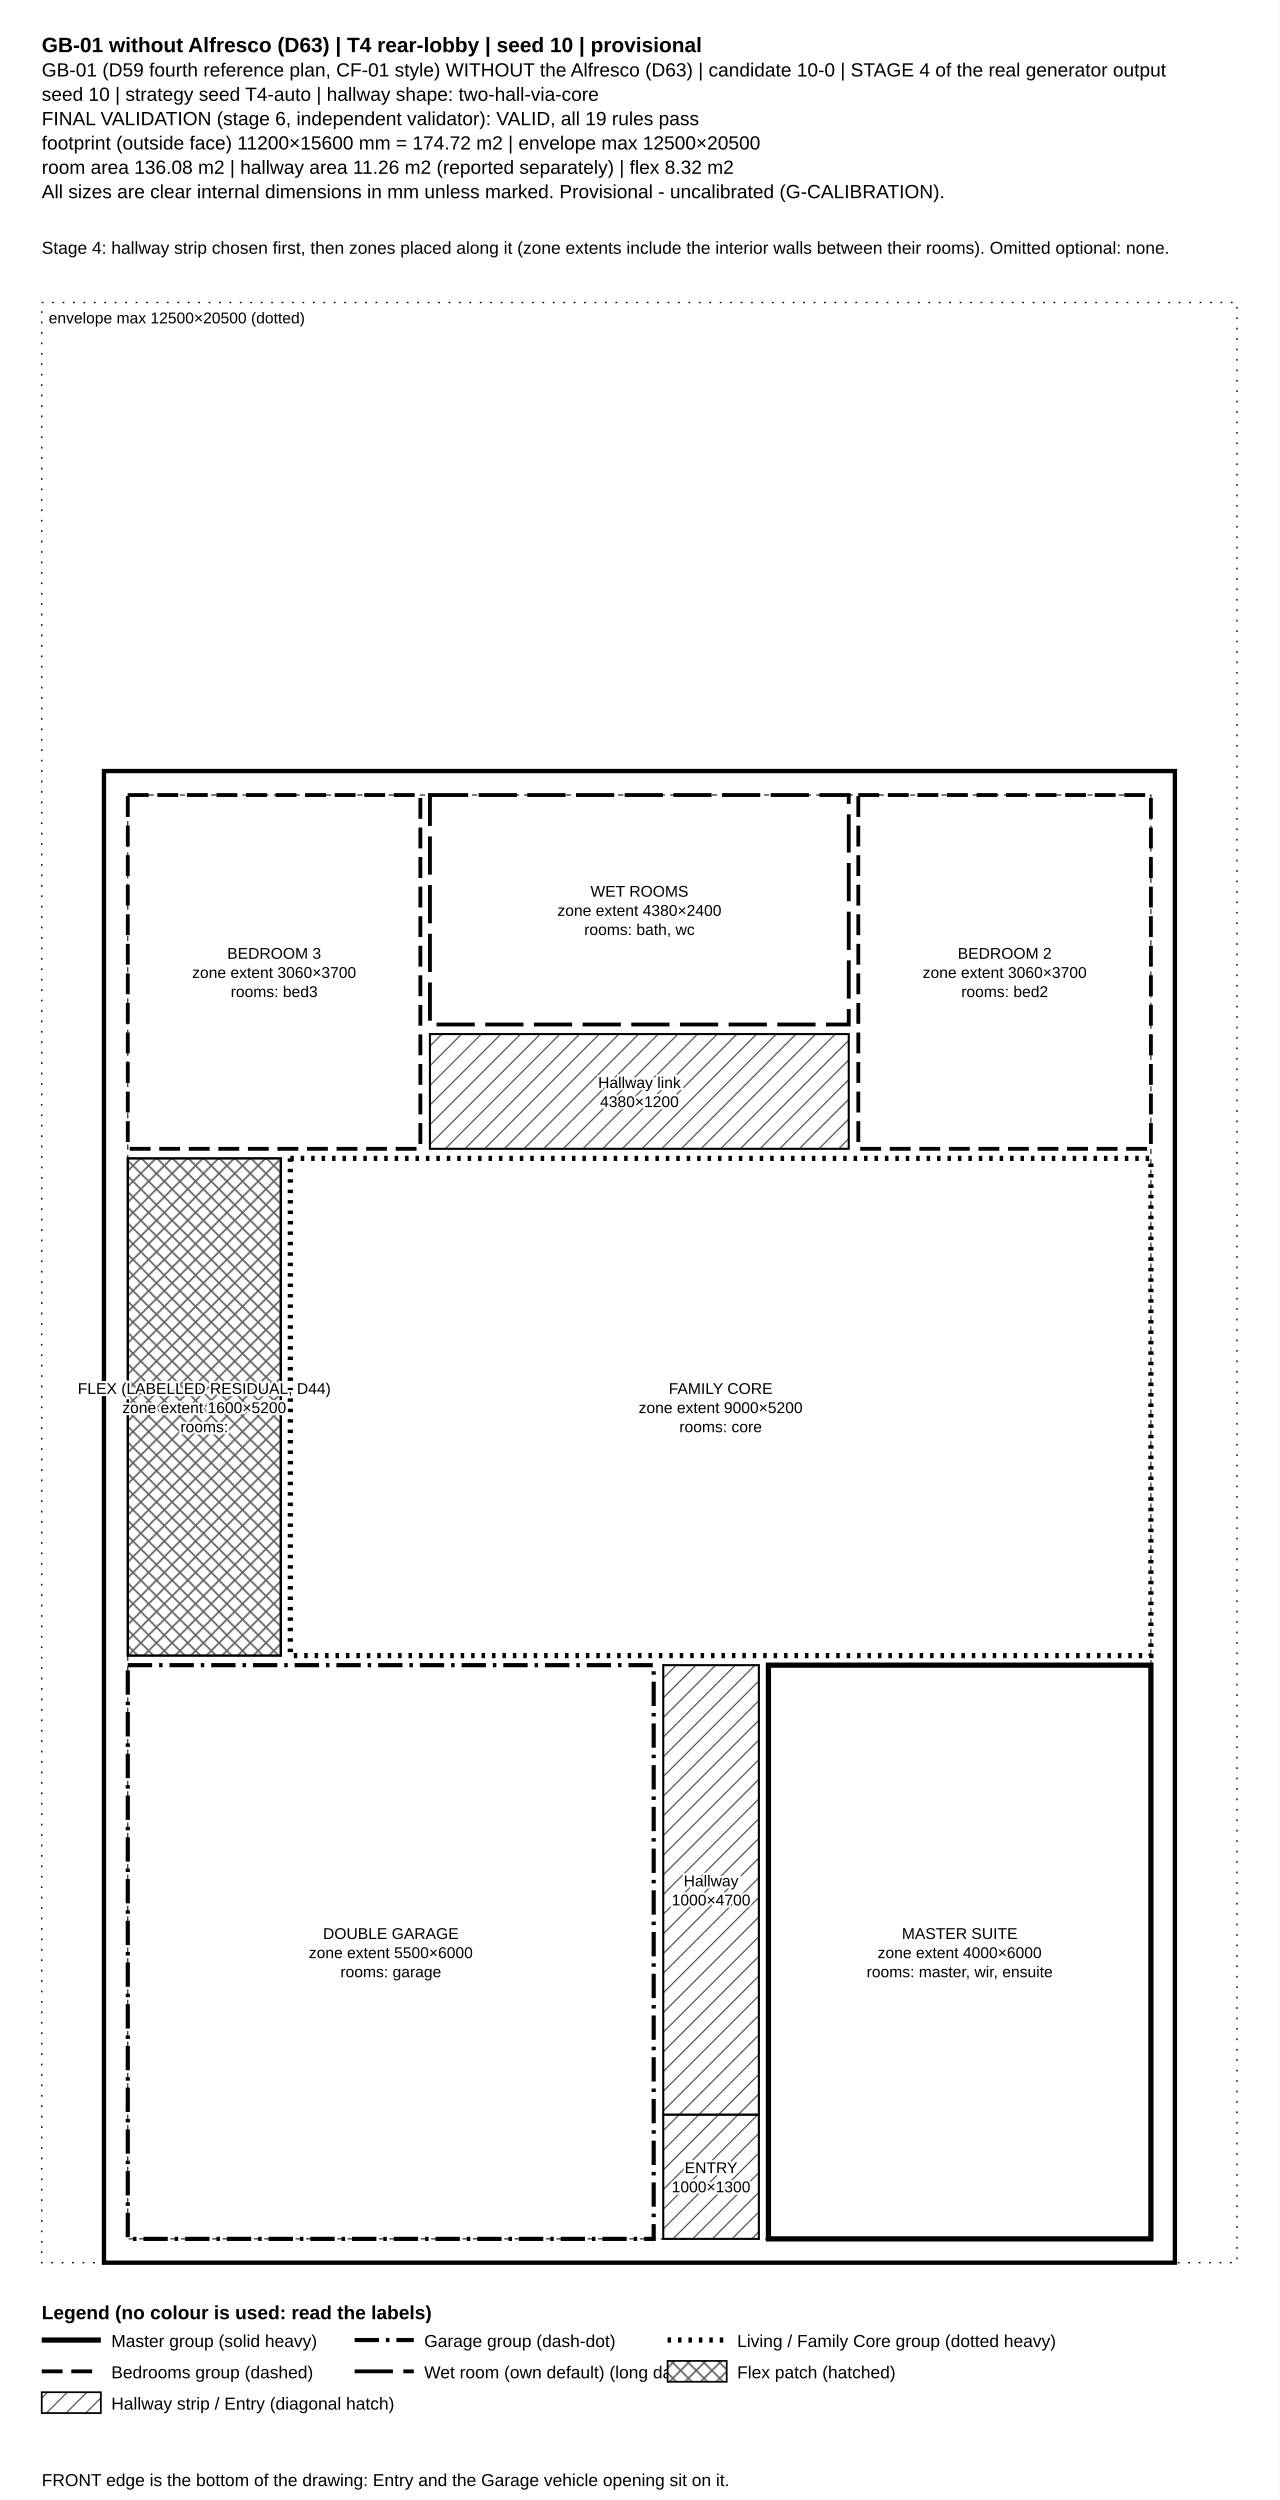
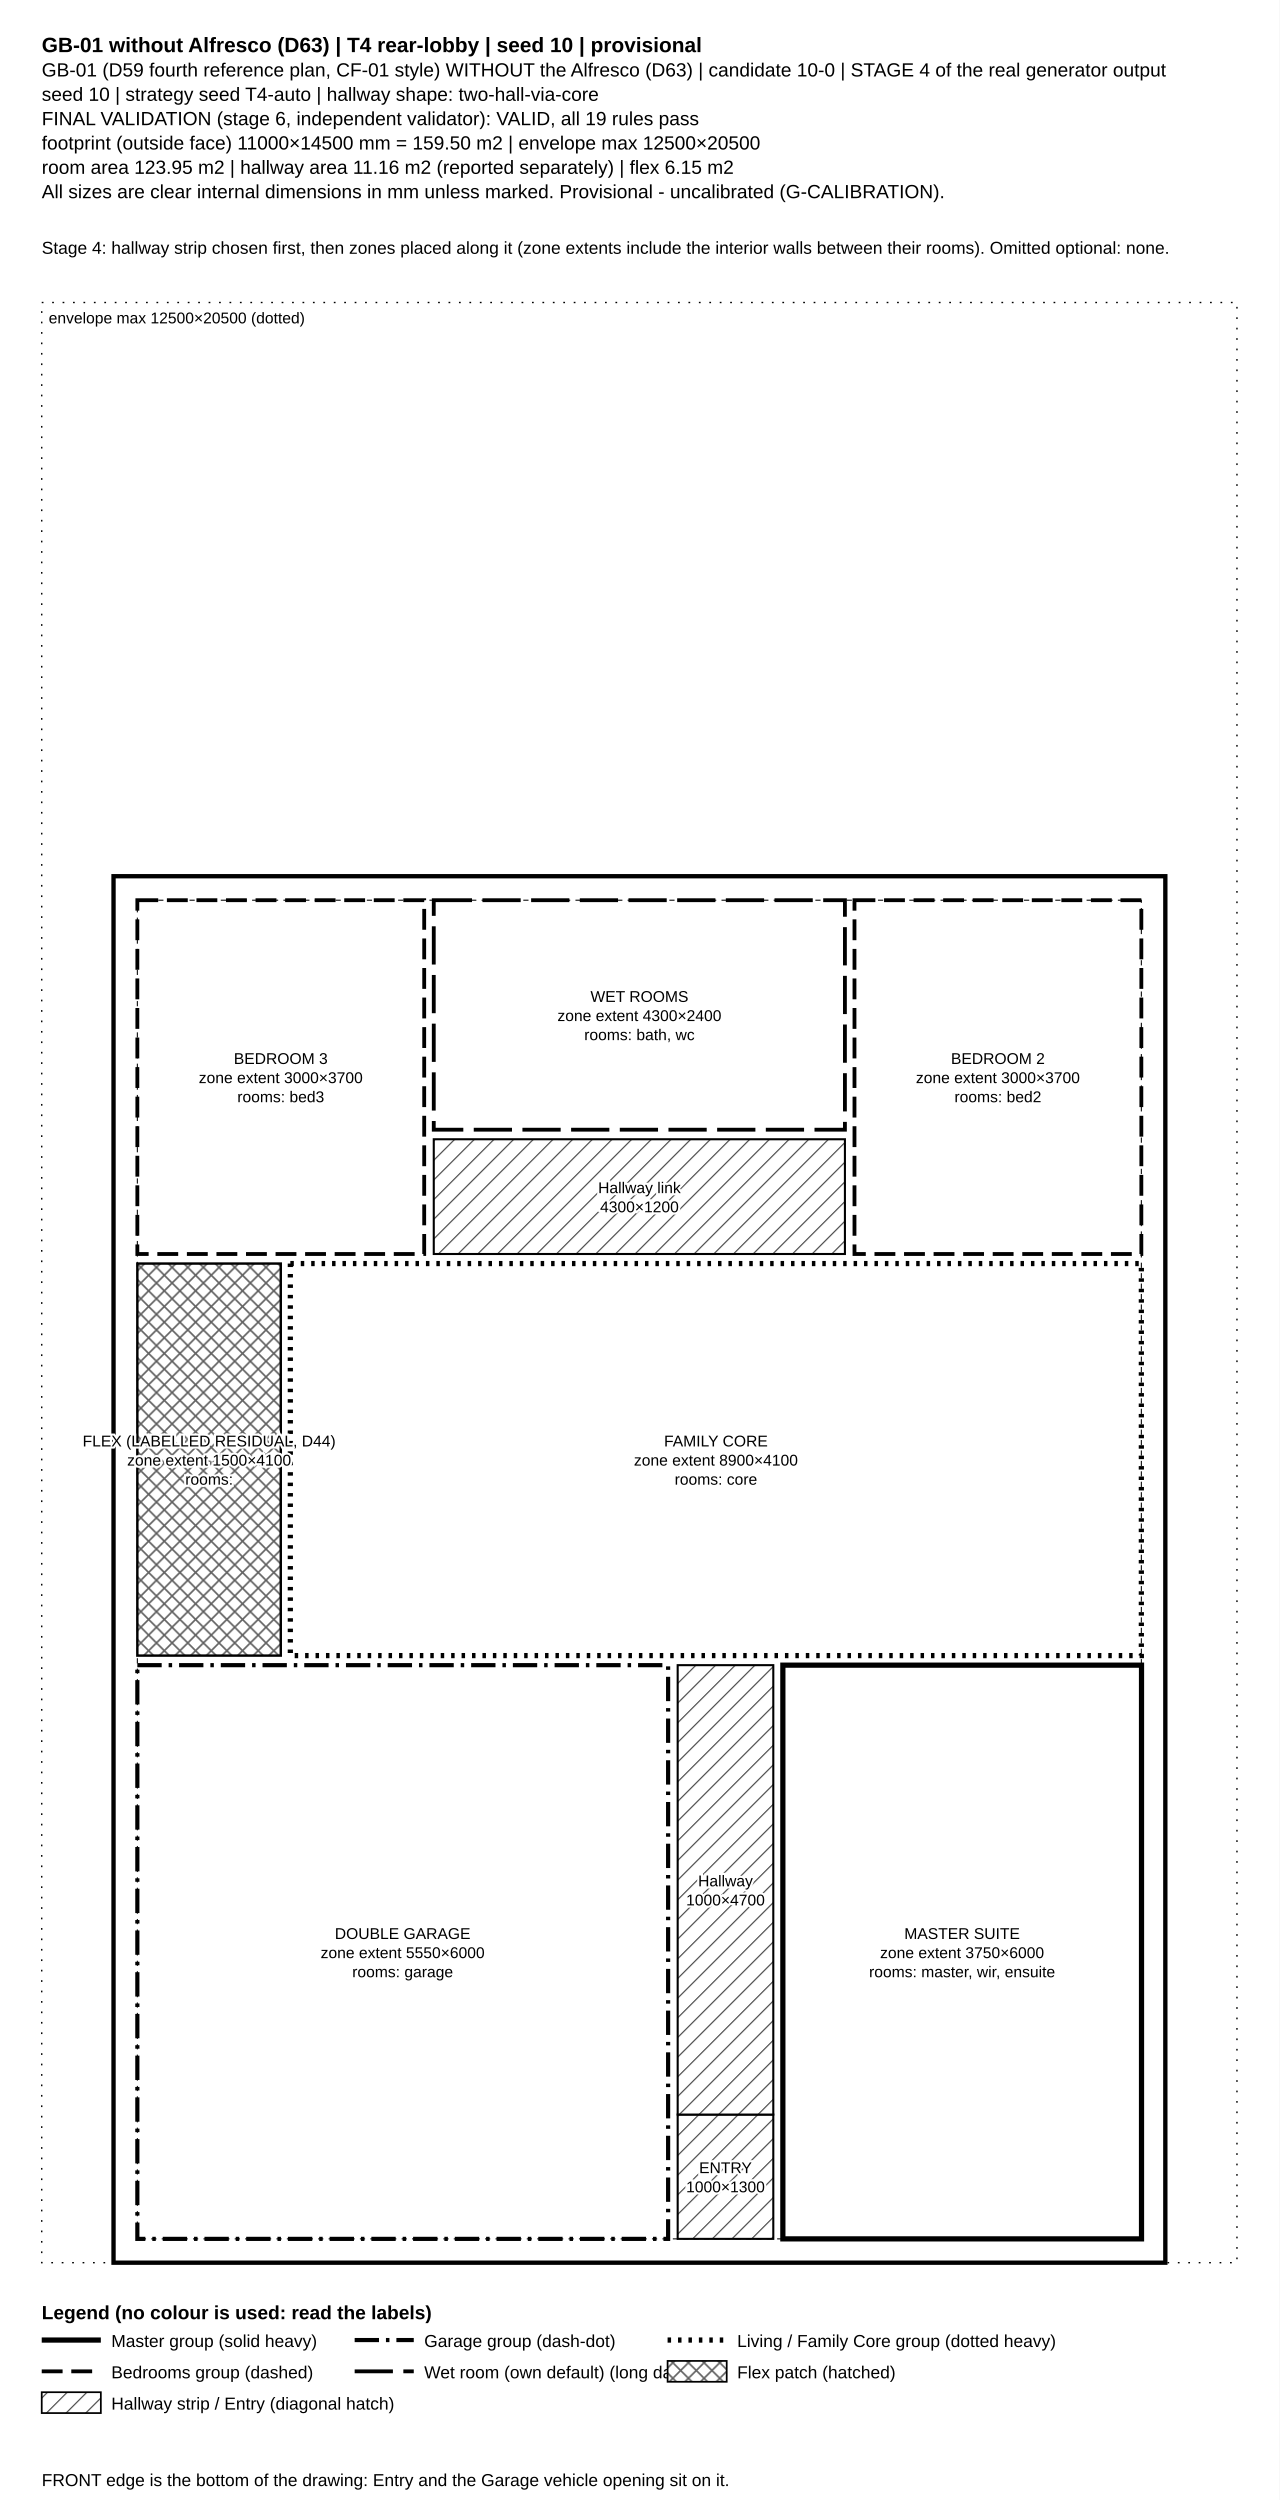
<svg xmlns="http://www.w3.org/2000/svg" width="736" height="1438" viewBox="0 0 736 1438" font-family="Arial, Helvetica, sans-serif">
  <rect width="100%" height="100%" fill="#fff" />
  <defs>
    <pattern id="hall" width="8" height="8" patternUnits="userSpaceOnUse" patternTransform="rotate(45)">
      <rect width="8" height="8" fill="#fff" />
      <line x1="0" y1="0" x2="0" y2="8" stroke="#555" stroke-width="1.4" />
    </pattern>
    <pattern id="flex" width="9" height="9" patternUnits="userSpaceOnUse">
      <rect width="9" height="9" fill="#fff" />
      <path d="M0 0L9 9M9 0L0 9" stroke="#666" stroke-width="1" />
    </pattern>
    <pattern id="wall" width="4" height="4" patternUnits="userSpaceOnUse">
      <rect width="4" height="4" fill="#222" />
    </pattern>
  </defs>
  <text x="24" y="30" font-size="12" font-weight="bold" fill="#000">GB-01 without Alfresco (D63) | T4 rear-lobby | seed 10 | provisional</text>
  <text x="24" y="44" font-size="11" font-weight="normal" fill="#000">GB-01 (D59 fourth reference plan, CF-01 style) WITHOUT the Alfresco (D63)   |   candidate 10-0   |   STAGE 4 of the real generator output</text>
  <text x="24" y="58" font-size="11" font-weight="normal" fill="#000">seed 10   |   strategy seed T4-auto   |   hallway shape: two-hall-via-core</text>
  <text x="24" y="72" font-size="11" font-weight="normal" fill="#000">FINAL VALIDATION (stage 6, independent validator): VALID, all 19 rules pass</text>
-   <text x="24" y="86" font-size="11" font-weight="normal" fill="#000">footprint (outside face) 11200×15600 mm = 174.72 m2 | envelope max 12500×20500</text>
-   <text x="24" y="100" font-size="11" font-weight="normal" fill="#000">room area 136.08 m2 | hallway area 11.26 m2 (reported separately) | flex 8.32 m2</text>
+   <text x="24" y="86" font-size="11" font-weight="normal" fill="#000">footprint (outside face) 11000×14500 mm = 159.50 m2 | envelope max 12500×20500</text>
+   <text x="24" y="100" font-size="11" font-weight="normal" fill="#000">room area 123.95 m2 | hallway area 11.16 m2 (reported separately) | flex 6.15 m2</text>
  <text x="24" y="114" font-size="11" font-weight="normal" fill="#000">All sizes are clear internal dimensions in mm unless marked. Provisional - uncalibrated (G-CALIBRATION).</text>
  <rect x="24.0" y="174.0" width="687.5" height="1127.5" fill="none" stroke="#000" stroke-width="0.8" stroke-dasharray="1 5" />
  <text x="28" y="186" font-size="9">envelope max 12500×20500 (dotted)</text>
-   <rect x="59.8" y="443.5" width="616.0" height="858.0" fill="none" stroke="#000" stroke-width="2.5" />
-   <rect x="73.5" y="457.3" width="588.5" height="830.5" fill="none" stroke="#000" stroke-width="0.6" stroke-dasharray="3 3" />
-   <rect x="381.5" y="1216.3" width="55.0" height="71.5" fill="url(#hall)" stroke="#000" stroke-width="1.2" />
-   <text x="409.0" y="1250.0" font-size="9" text-anchor="middle" fill="#000" stroke="#fff" stroke-width="2.5" paint-order="stroke">ENTRY</text>
-   <text x="409.0" y="1261.0" font-size="9" text-anchor="middle" fill="#000" stroke="#fff" stroke-width="2.5" paint-order="stroke">1000×1300</text>
-   <rect x="381.5" y="957.8" width="55.0" height="258.5" fill="url(#hall)" stroke="#000" stroke-width="1.2" />
-   <text x="409.0" y="1085.0" font-size="9" text-anchor="middle" fill="#000" stroke="#fff" stroke-width="2.5" paint-order="stroke">Hallway</text>
-   <text x="409.0" y="1096.0" font-size="9" text-anchor="middle" fill="#000" stroke="#fff" stroke-width="2.5" paint-order="stroke">1000×4700</text>
-   <rect x="247.3" y="594.8" width="240.9" height="66.0" fill="url(#hall)" stroke="#000" stroke-width="1.2" />
-   <text x="367.8" y="625.8" font-size="9" text-anchor="middle" fill="#000" stroke="#fff" stroke-width="2.5" paint-order="stroke">Hallway link</text>
-   <text x="367.8" y="636.8" font-size="9" text-anchor="middle" fill="#000" stroke="#fff" stroke-width="2.5" paint-order="stroke">4380×1200</text>
-   <rect x="442.0" y="957.8" width="220.0" height="330.0" fill="none" stroke="#000" stroke-width="3" />
-   <text x="552.0" y="1115.3" font-size="9" text-anchor="middle" fill="#000" stroke="#fff" stroke-width="2.5" paint-order="stroke">MASTER SUITE</text>
-   <text x="552.0" y="1126.3" font-size="9" text-anchor="middle" fill="#000" stroke="#fff" stroke-width="2.5" paint-order="stroke">zone extent 4000×6000</text>
-   <text x="552.0" y="1137.3" font-size="9" text-anchor="middle" fill="#000" stroke="#fff" stroke-width="2.5" paint-order="stroke">rooms: master, wir, ensuite</text>
-   <rect x="73.5" y="957.8" width="302.5" height="330.0" fill="none" stroke="#000" stroke-width="2.4" stroke-dasharray="14 4 2 4" />
-   <text x="224.8" y="1115.3" font-size="9" text-anchor="middle" fill="#000" stroke="#fff" stroke-width="2.5" paint-order="stroke">DOUBLE GARAGE</text>
-   <text x="224.8" y="1126.3" font-size="9" text-anchor="middle" fill="#000" stroke="#fff" stroke-width="2.5" paint-order="stroke">zone extent 5500×6000</text>
-   <text x="224.8" y="1137.3" font-size="9" text-anchor="middle" fill="#000" stroke="#fff" stroke-width="2.5" paint-order="stroke">rooms: garage</text>
-   <rect x="167.0" y="666.3" width="495.0" height="286.0" fill="none" stroke="#000" stroke-width="3" stroke-dasharray="2 4" />
-   <text x="414.5" y="801.8" font-size="9" text-anchor="middle" fill="#000" stroke="#fff" stroke-width="2.5" paint-order="stroke">FAMILY CORE</text>
-   <text x="414.5" y="812.8" font-size="9" text-anchor="middle" fill="#000" stroke="#fff" stroke-width="2.5" paint-order="stroke">zone extent 9000×5200</text>
-   <text x="414.5" y="823.8" font-size="9" text-anchor="middle" fill="#000" stroke="#fff" stroke-width="2.5" paint-order="stroke">rooms: core</text>
-   <rect x="493.7" y="457.3" width="168.3" height="203.5" fill="none" stroke="#000" stroke-width="2.2" stroke-dasharray="12 5" />
-   <text x="577.9" y="551.5" font-size="9" text-anchor="middle" fill="#000" stroke="#fff" stroke-width="2.5" paint-order="stroke">BEDROOM 2</text>
-   <text x="577.9" y="562.5" font-size="9" text-anchor="middle" fill="#000" stroke="#fff" stroke-width="2.5" paint-order="stroke">zone extent 3060×3700</text>
-   <text x="577.9" y="573.5" font-size="9" text-anchor="middle" fill="#000" stroke="#fff" stroke-width="2.5" paint-order="stroke">rooms: bed2</text>
-   <rect x="247.3" y="457.3" width="240.9" height="132.0" fill="none" stroke="#000" stroke-width="2.2" stroke-dasharray="22 6" />
-   <text x="367.8" y="515.8" font-size="9" text-anchor="middle" fill="#000" stroke="#fff" stroke-width="2.5" paint-order="stroke">WET ROOMS</text>
-   <text x="367.8" y="526.8" font-size="9" text-anchor="middle" fill="#000" stroke="#fff" stroke-width="2.5" paint-order="stroke">zone extent 4380×2400</text>
-   <text x="367.8" y="537.8" font-size="9" text-anchor="middle" fill="#000" stroke="#fff" stroke-width="2.5" paint-order="stroke">rooms: bath, wc</text>
-   <rect x="73.5" y="457.3" width="168.3" height="203.5" fill="none" stroke="#000" stroke-width="2.2" stroke-dasharray="12 5" />
-   <text x="157.7" y="551.5" font-size="9" text-anchor="middle" fill="#000" stroke="#fff" stroke-width="2.5" paint-order="stroke">BEDROOM 3</text>
-   <text x="157.7" y="562.5" font-size="9" text-anchor="middle" fill="#000" stroke="#fff" stroke-width="2.5" paint-order="stroke">zone extent 3060×3700</text>
-   <text x="157.7" y="573.5" font-size="9" text-anchor="middle" fill="#000" stroke="#fff" stroke-width="2.5" paint-order="stroke">rooms: bed3</text>
-   <rect x="73.5" y="666.3" width="88.0" height="286.0" fill="url(#flex)" stroke="#000" stroke-width="1.4" />
-   <text x="117.5" y="801.8" font-size="9" text-anchor="middle" fill="#000" stroke="#fff" stroke-width="2.5" paint-order="stroke">FLEX (LABELLED RESIDUAL, D44)</text>
-   <text x="117.5" y="812.8" font-size="9" text-anchor="middle" fill="#000" stroke="#fff" stroke-width="2.5" paint-order="stroke">zone extent 1600×5200</text>
-   <text x="117.5" y="823.8" font-size="9" text-anchor="middle" fill="#000" stroke="#fff" stroke-width="2.5" paint-order="stroke">rooms: </text>
+   <rect x="65.3" y="504.0" width="605.0" height="797.5" fill="none" stroke="#000" stroke-width="2.5" />
+   <rect x="79.0" y="517.8" width="577.5" height="770.0" fill="none" stroke="#000" stroke-width="0.6" stroke-dasharray="3 3" />
+   <rect x="389.8" y="1216.3" width="55.0" height="71.5" fill="url(#hall)" stroke="#000" stroke-width="1.2" />
+   <text x="417.3" y="1250.0" font-size="9" text-anchor="middle" fill="#000" stroke="#fff" stroke-width="2.5" paint-order="stroke">ENTRY</text>
+   <text x="417.3" y="1261.0" font-size="9" text-anchor="middle" fill="#000" stroke="#fff" stroke-width="2.5" paint-order="stroke">1000×1300</text>
+   <rect x="389.8" y="957.8" width="55.0" height="258.5" fill="url(#hall)" stroke="#000" stroke-width="1.2" />
+   <text x="417.3" y="1085.0" font-size="9" text-anchor="middle" fill="#000" stroke="#fff" stroke-width="2.5" paint-order="stroke">Hallway</text>
+   <text x="417.3" y="1096.0" font-size="9" text-anchor="middle" fill="#000" stroke="#fff" stroke-width="2.5" paint-order="stroke">1000×4700</text>
+   <rect x="249.5" y="655.3" width="236.5" height="66.0" fill="url(#hall)" stroke="#000" stroke-width="1.2" />
+   <text x="367.8" y="686.3" font-size="9" text-anchor="middle" fill="#000" stroke="#fff" stroke-width="2.5" paint-order="stroke">Hallway link</text>
+   <text x="367.8" y="697.3" font-size="9" text-anchor="middle" fill="#000" stroke="#fff" stroke-width="2.5" paint-order="stroke">4300×1200</text>
+   <rect x="450.3" y="957.8" width="206.3" height="330.0" fill="none" stroke="#000" stroke-width="3" />
+   <text x="553.4" y="1115.3" font-size="9" text-anchor="middle" fill="#000" stroke="#fff" stroke-width="2.5" paint-order="stroke">MASTER SUITE</text>
+   <text x="553.4" y="1126.3" font-size="9" text-anchor="middle" fill="#000" stroke="#fff" stroke-width="2.5" paint-order="stroke">zone extent 3750×6000</text>
+   <text x="553.4" y="1137.3" font-size="9" text-anchor="middle" fill="#000" stroke="#fff" stroke-width="2.5" paint-order="stroke">rooms: master, wir, ensuite</text>
+   <rect x="79.0" y="957.8" width="305.3" height="330.0" fill="none" stroke="#000" stroke-width="2.4" stroke-dasharray="14 4 2 4" />
+   <text x="231.6" y="1115.3" font-size="9" text-anchor="middle" fill="#000" stroke="#fff" stroke-width="2.5" paint-order="stroke">DOUBLE GARAGE</text>
+   <text x="231.6" y="1126.3" font-size="9" text-anchor="middle" fill="#000" stroke="#fff" stroke-width="2.5" paint-order="stroke">zone extent 5550×6000</text>
+   <text x="231.6" y="1137.3" font-size="9" text-anchor="middle" fill="#000" stroke="#fff" stroke-width="2.5" paint-order="stroke">rooms: garage</text>
+   <rect x="167.0" y="726.8" width="489.5" height="225.5" fill="none" stroke="#000" stroke-width="3" stroke-dasharray="2 4" />
+   <text x="411.8" y="832.0" font-size="9" text-anchor="middle" fill="#000" stroke="#fff" stroke-width="2.5" paint-order="stroke">FAMILY CORE</text>
+   <text x="411.8" y="843.0" font-size="9" text-anchor="middle" fill="#000" stroke="#fff" stroke-width="2.5" paint-order="stroke">zone extent 8900×4100</text>
+   <text x="411.8" y="854.0" font-size="9" text-anchor="middle" fill="#000" stroke="#fff" stroke-width="2.5" paint-order="stroke">rooms: core</text>
+   <rect x="491.5" y="517.8" width="165.0" height="203.5" fill="none" stroke="#000" stroke-width="2.2" stroke-dasharray="12 5" />
+   <text x="574.0" y="612.0" font-size="9" text-anchor="middle" fill="#000" stroke="#fff" stroke-width="2.5" paint-order="stroke">BEDROOM 2</text>
+   <text x="574.0" y="623.0" font-size="9" text-anchor="middle" fill="#000" stroke="#fff" stroke-width="2.5" paint-order="stroke">zone extent 3000×3700</text>
+   <text x="574.0" y="634.0" font-size="9" text-anchor="middle" fill="#000" stroke="#fff" stroke-width="2.5" paint-order="stroke">rooms: bed2</text>
+   <rect x="249.5" y="517.8" width="236.5" height="132.0" fill="none" stroke="#000" stroke-width="2.2" stroke-dasharray="22 6" />
+   <text x="367.8" y="576.3" font-size="9" text-anchor="middle" fill="#000" stroke="#fff" stroke-width="2.5" paint-order="stroke">WET ROOMS</text>
+   <text x="367.8" y="587.3" font-size="9" text-anchor="middle" fill="#000" stroke="#fff" stroke-width="2.5" paint-order="stroke">zone extent 4300×2400</text>
+   <text x="367.8" y="598.3" font-size="9" text-anchor="middle" fill="#000" stroke="#fff" stroke-width="2.5" paint-order="stroke">rooms: bath, wc</text>
+   <rect x="79.0" y="517.8" width="165.0" height="203.5" fill="none" stroke="#000" stroke-width="2.2" stroke-dasharray="12 5" />
+   <text x="161.5" y="612.0" font-size="9" text-anchor="middle" fill="#000" stroke="#fff" stroke-width="2.5" paint-order="stroke">BEDROOM 3</text>
+   <text x="161.5" y="623.0" font-size="9" text-anchor="middle" fill="#000" stroke="#fff" stroke-width="2.5" paint-order="stroke">zone extent 3000×3700</text>
+   <text x="161.5" y="634.0" font-size="9" text-anchor="middle" fill="#000" stroke="#fff" stroke-width="2.5" paint-order="stroke">rooms: bed3</text>
+   <rect x="79.0" y="726.8" width="82.5" height="225.5" fill="url(#flex)" stroke="#000" stroke-width="1.4" />
+   <text x="120.3" y="832.0" font-size="9" text-anchor="middle" fill="#000" stroke="#fff" stroke-width="2.5" paint-order="stroke">FLEX (LABELLED RESIDUAL, D44)</text>
+   <text x="120.3" y="843.0" font-size="9" text-anchor="middle" fill="#000" stroke="#fff" stroke-width="2.5" paint-order="stroke">zone extent 1500×4100</text>
+   <text x="120.3" y="854.0" font-size="9" text-anchor="middle" fill="#000" stroke="#fff" stroke-width="2.5" paint-order="stroke">rooms: </text>
  <text x="24" y="146" font-size="10">Stage 4: hallway strip chosen first, then zones placed along it (zone extents include the interior walls between their rooms). Omitted optional: none.</text>
  <text x="24" y="1334" font-size="11" font-weight="bold">Legend (no colour is used: read the labels)</text>
  <line x1="24" y1="1346" x2="58" y2="1346" stroke="#000" stroke-width="3" />
  <text x="64" y="1350" font-size="10">Master group (solid heavy)</text>
  <line x1="204" y1="1346" x2="238" y2="1346" stroke="#000" stroke-width="2.4" stroke-dasharray="14 4 2 4" />
  <text x="244" y="1350" font-size="10">Garage group (dash-dot)</text>
  <line x1="384" y1="1346" x2="418" y2="1346" stroke="#000" stroke-width="3" stroke-dasharray="2 4" />
  <text x="424" y="1350" font-size="10">Living / Family Core group (dotted heavy)</text>
  <line x1="24" y1="1364" x2="58" y2="1364" stroke="#000" stroke-width="2.2" stroke-dasharray="12 5" />
  <text x="64" y="1368" font-size="10">Bedrooms group (dashed)</text>
  <line x1="204" y1="1364" x2="238" y2="1364" stroke="#000" stroke-width="2.2" stroke-dasharray="22 6" />
  <text x="244" y="1368" font-size="10">Wet room (own default) (long dash)</text>
  <rect x="384" y="1358" width="34" height="12" fill="url(#flex)" stroke="#000" stroke-width="1" />
  <text x="424" y="1368" font-size="10">Flex patch (hatched)</text>
  <rect x="24" y="1376" width="34" height="12" fill="url(#hall)" stroke="#000" stroke-width="1" />
  <text x="64" y="1386" font-size="10">Hallway strip / Entry (diagonal hatch)</text>
  <text x="24" y="1430" font-size="10">FRONT edge is the bottom of the drawing: Entry and the Garage vehicle opening sit on it.</text>
</svg>
